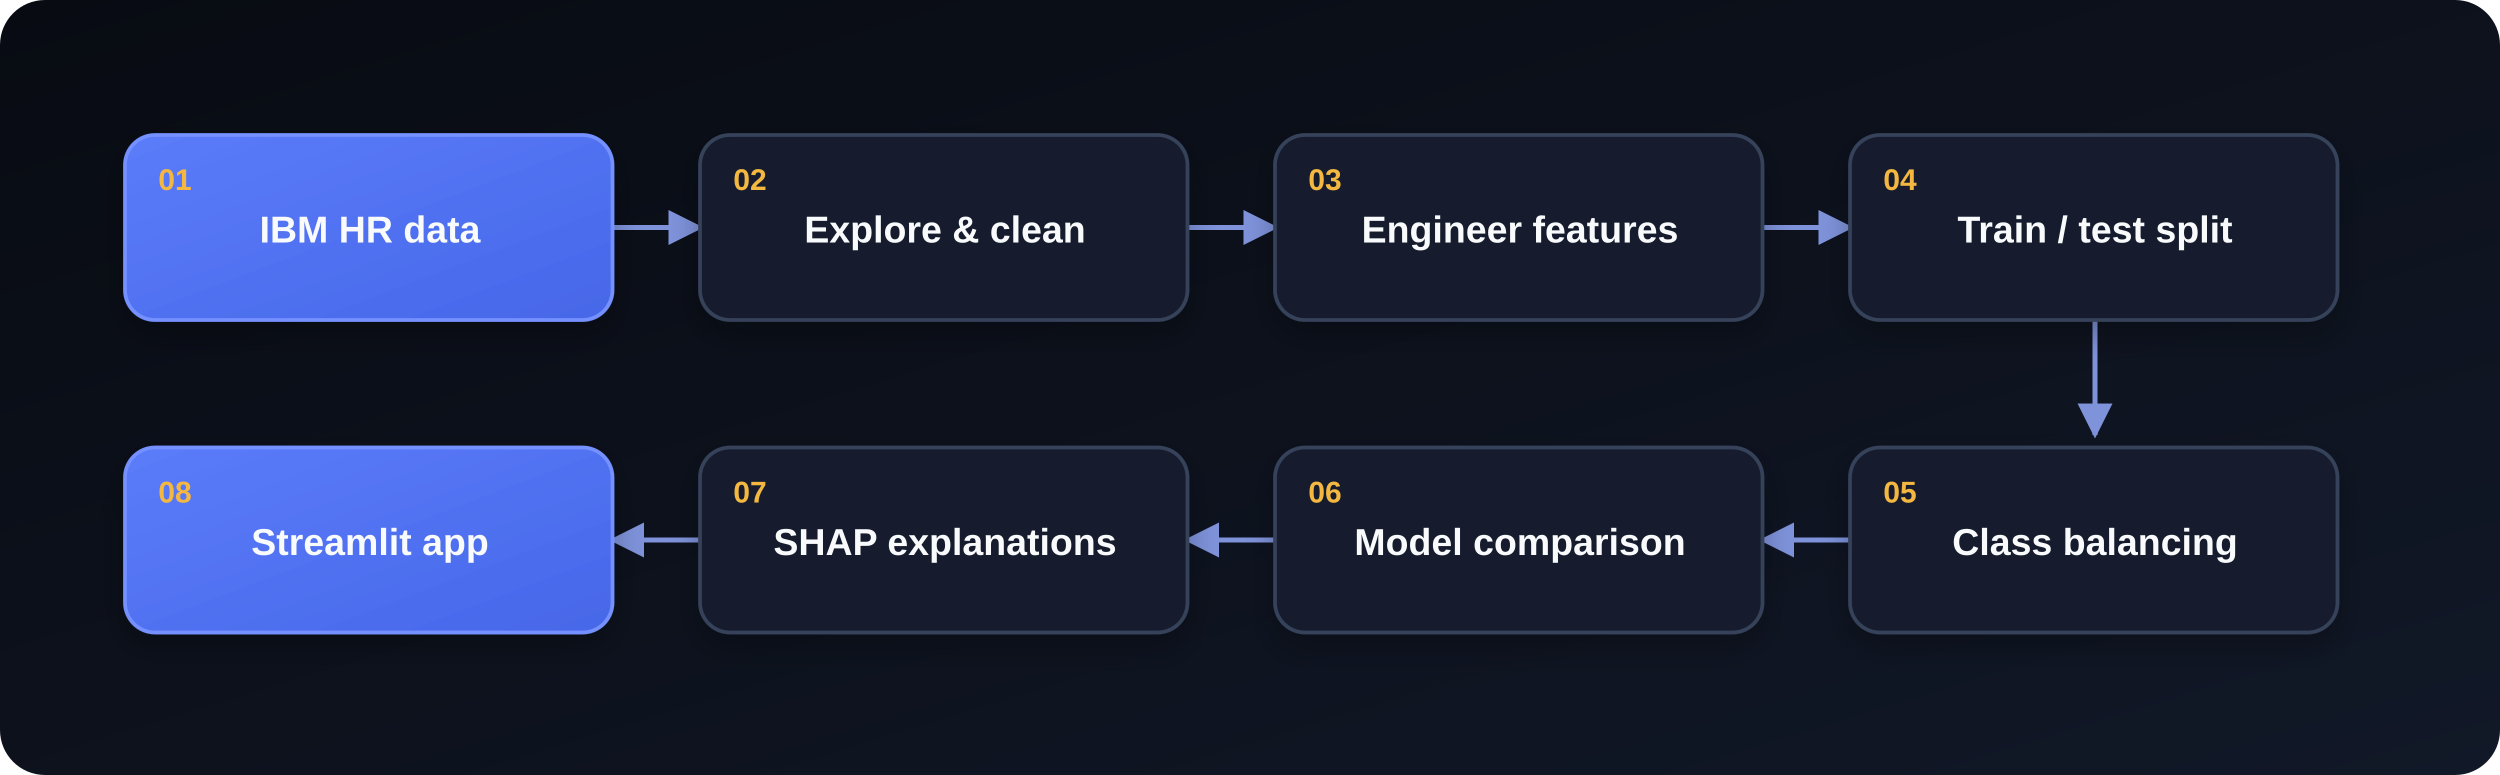
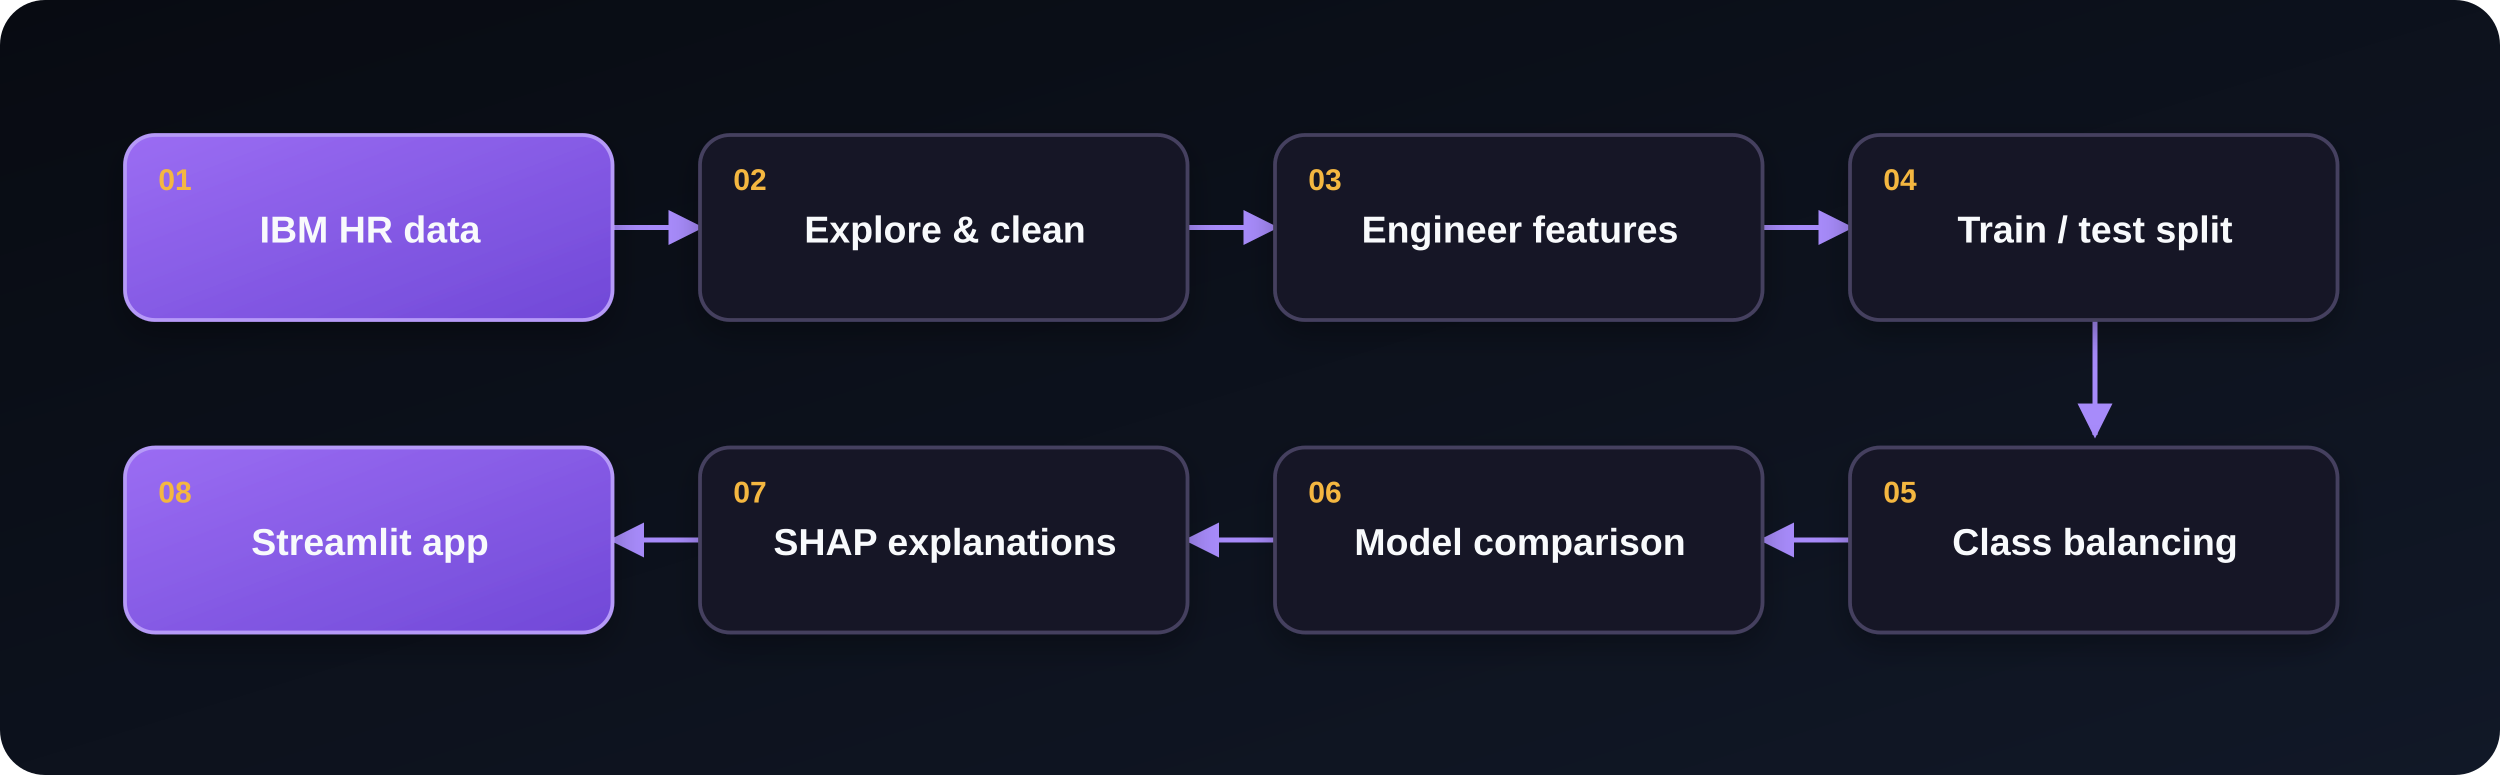
<svg xmlns="http://www.w3.org/2000/svg" width="1000" height="310" viewBox="0 0 1000 310" role="img" aria-labelledby="title desc">
  <defs>
    <linearGradient id="background" x1="0" y1="0" x2="1" y2="1">
      <stop offset="0" stop-color="#080b12" />
      <stop offset="1" stop-color="#111827" />
    </linearGradient>
    <linearGradient id="accent" x1="0" y1="0" x2="1" y2="1">
-       <stop offset="0" stop-color="#5b7cfa" />
-       <stop offset="1" stop-color="#4667e8" />
+       <stop offset="0" stop-color="#9b6df3" />
+       <stop offset="1" stop-color="#7048d7" />
    </linearGradient>
    <filter id="shadow" x="-20%" y="-20%" width="140%" height="150%">
      <feDropShadow dx="0" dy="5" stdDeviation="6" flood-color="#000000" flood-opacity="0.28" />
    </filter>
    <marker id="arrow" viewBox="0 0 10 10" refX="9" refY="5" markerWidth="7" markerHeight="7" orient="auto-start-reverse">
-       <path d="M 0 0 L 10 5 L 0 10 z" fill="#7f93db" />
+       <path d="M 0 0 L 10 5 L 0 10 z" fill="#a78bfa" />
    </marker>
    <style>
-       .card { fill: #151d2d; stroke: #35425a; stroke-width: 1.5; }
-       .card-accent { fill: url(#accent); stroke: #7590ff; stroke-width: 1.5; }
+       .card { fill: #171626; stroke: #45405f; stroke-width: 1.5; }
+       .card-accent { fill: url(#accent); stroke: #b69af8; stroke-width: 1.5; }
      .label { fill: #f8fafc; font: 600 15px 'Segoe UI', Arial, sans-serif; text-anchor: middle; }
      .number { fill: #f4b740; font: 700 12px 'Segoe UI', Arial, sans-serif; text-anchor: middle; }
-       .connector { fill: none; stroke: #7f93db; stroke-width: 2; marker-end: url(#arrow); }
+       .connector { fill: none; stroke: #a78bfa; stroke-width: 2; marker-end: url(#arrow); }
    </style>
  </defs>
  <rect width="1000" height="310" rx="18" fill="url(#background)" />
  <path class="connector" d="M245 91 H280" />
  <path class="connector" d="M475 91 H510" />
  <path class="connector" d="M705 91 H740" />
  <path class="connector" d="M838 128 V174" />
  <path class="connector" d="M740 216 H705" />
  <path class="connector" d="M510 216 H475" />
  <path class="connector" d="M280 216 H245" />
  <g filter="url(#shadow)">
    <rect class="card-accent" x="50" y="54" width="195" height="74" rx="12" />
    <text class="number" x="70" y="76">01</text>
    <text class="label" x="148" y="97">IBM HR data</text>
    <rect class="card" x="280" y="54" width="195" height="74" rx="12" />
    <text class="number" x="300" y="76">02</text>
    <text class="label" x="378" y="97">Explore &amp; clean</text>
    <rect class="card" x="510" y="54" width="195" height="74" rx="12" />
    <text class="number" x="530" y="76">03</text>
    <text class="label" x="608" y="97">Engineer features</text>
    <rect class="card" x="740" y="54" width="195" height="74" rx="12" />
    <text class="number" x="760" y="76">04</text>
    <text class="label" x="838" y="97">Train / test split</text>
    <rect class="card" x="740" y="179" width="195" height="74" rx="12" />
    <text class="number" x="760" y="201">05</text>
    <text class="label" x="838" y="222">Class balancing</text>
    <rect class="card" x="510" y="179" width="195" height="74" rx="12" />
    <text class="number" x="530" y="201">06</text>
    <text class="label" x="608" y="222">Model comparison</text>
    <rect class="card" x="280" y="179" width="195" height="74" rx="12" />
    <text class="number" x="300" y="201">07</text>
    <text class="label" x="378" y="222">SHAP explanations</text>
    <rect class="card-accent" x="50" y="179" width="195" height="74" rx="12" />
    <text class="number" x="70" y="201">08</text>
    <text class="label" x="148" y="222">Streamlit app</text>
  </g>
</svg>
